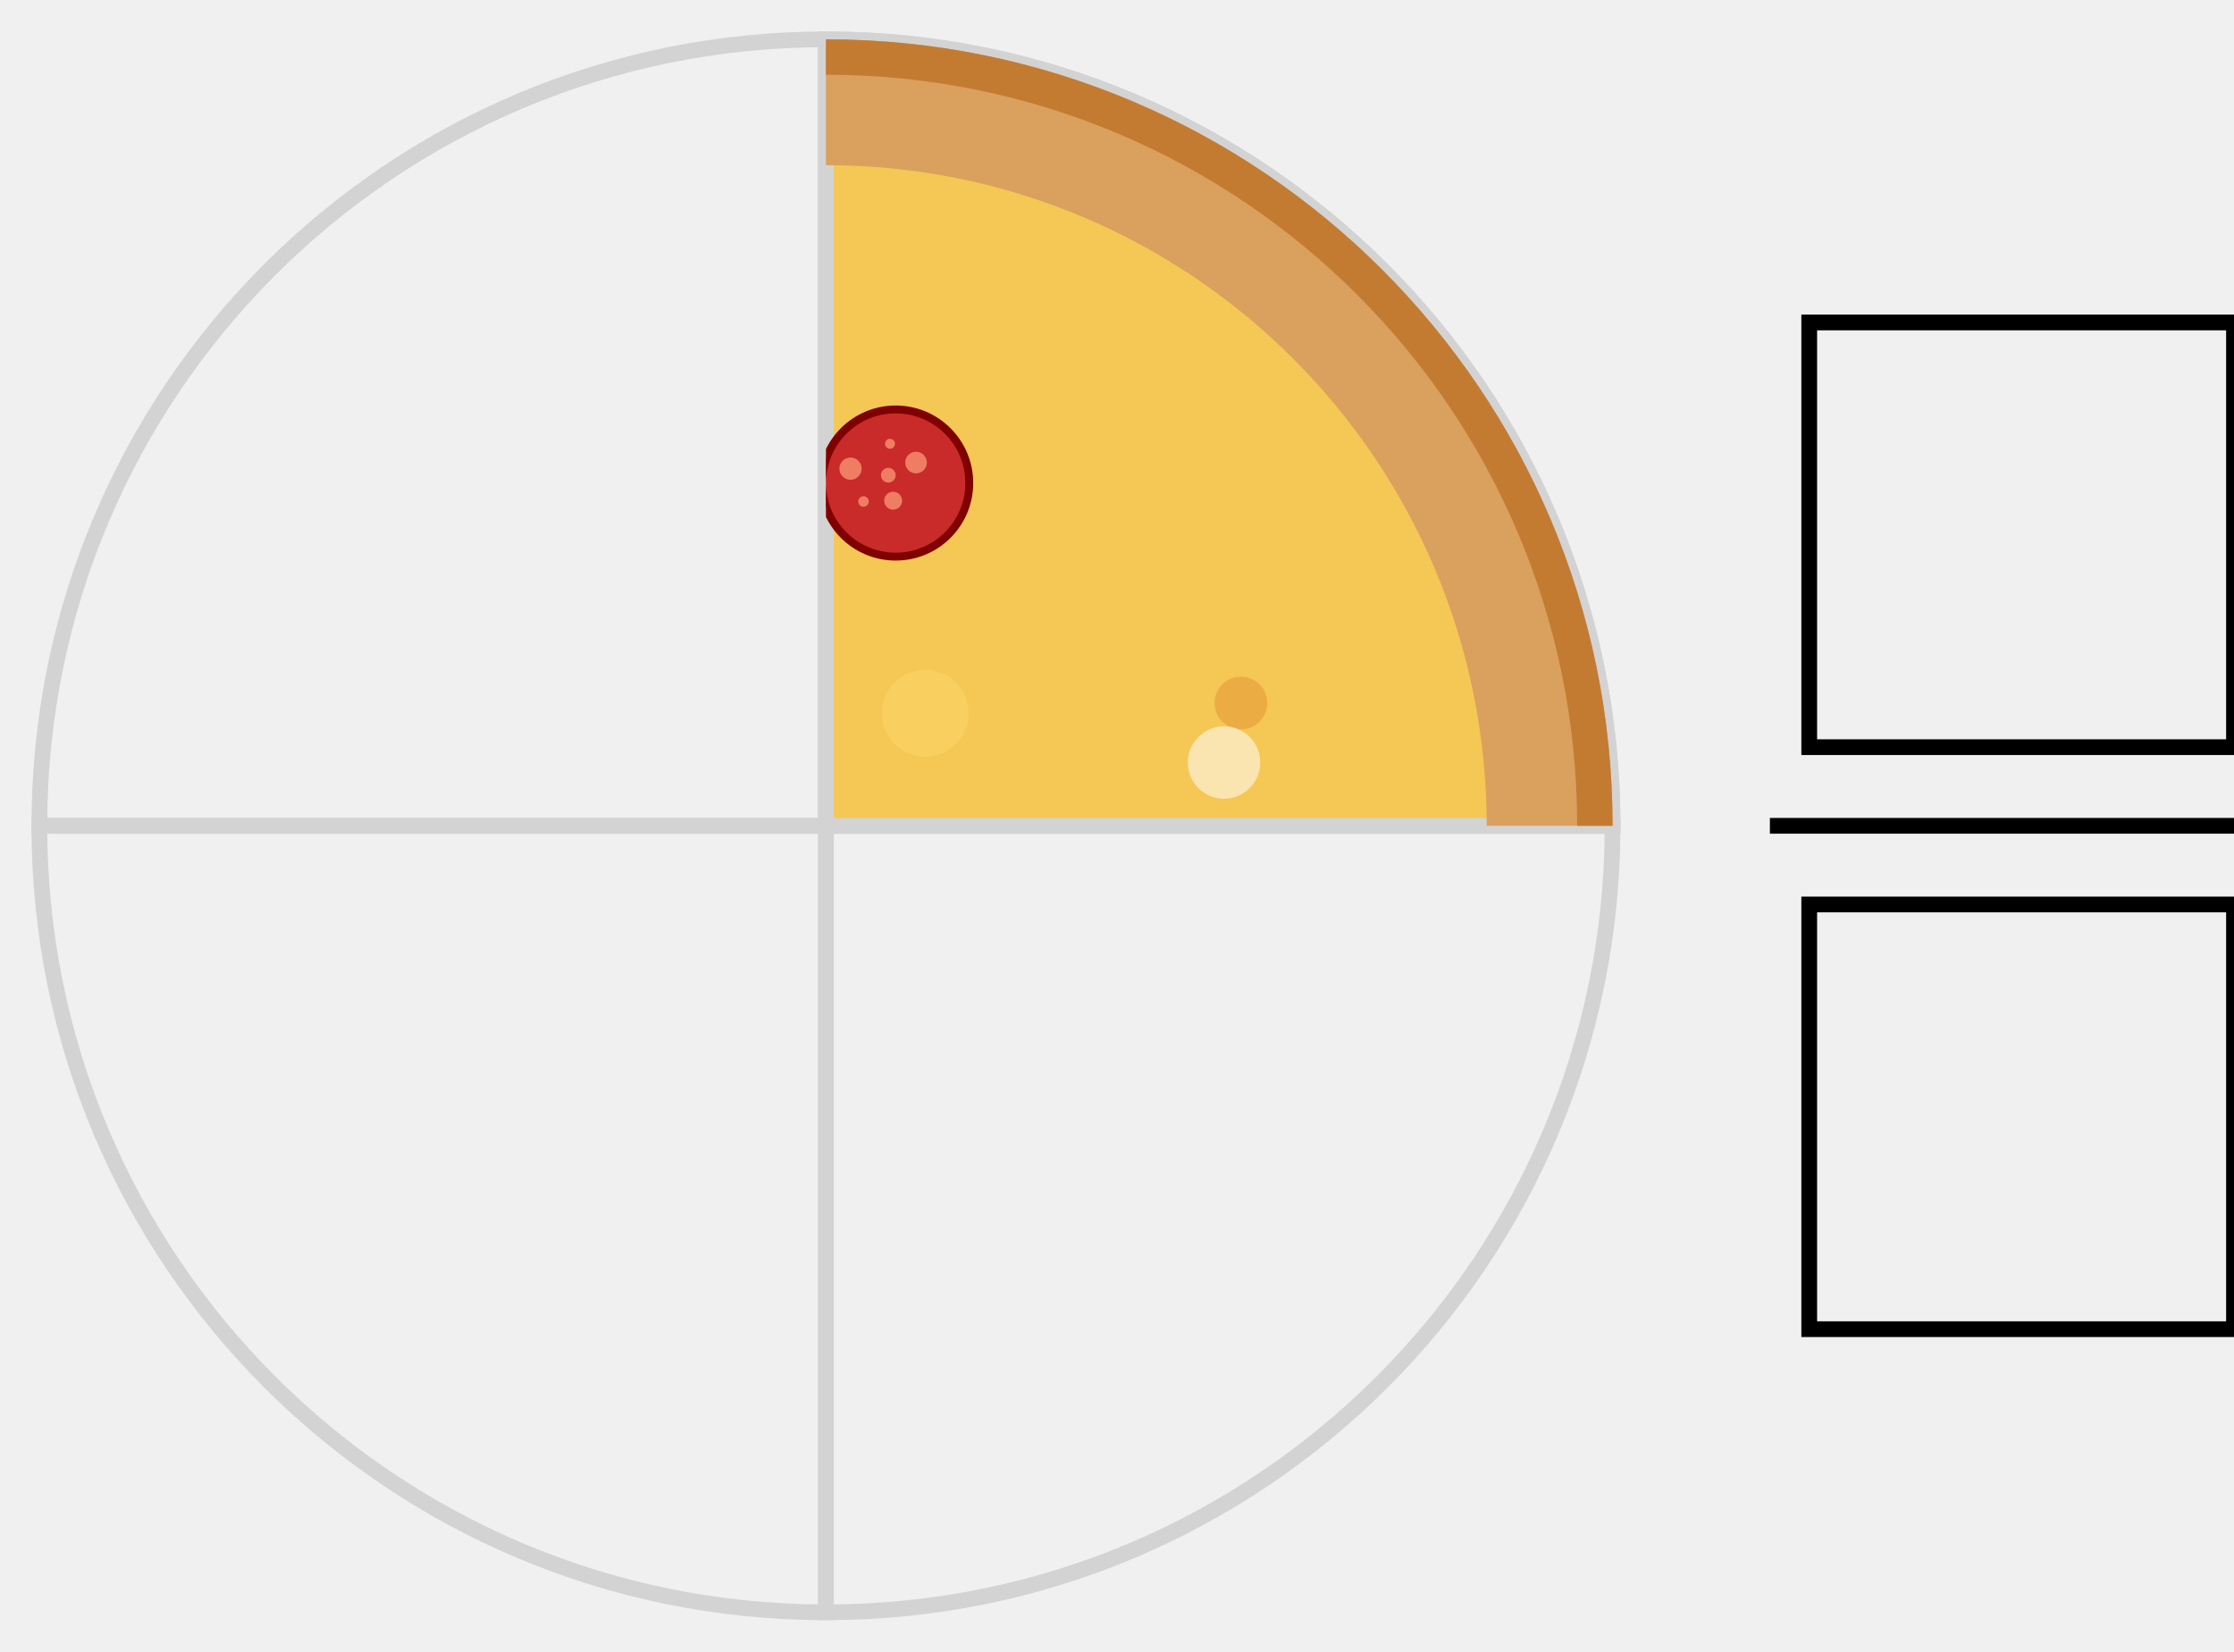
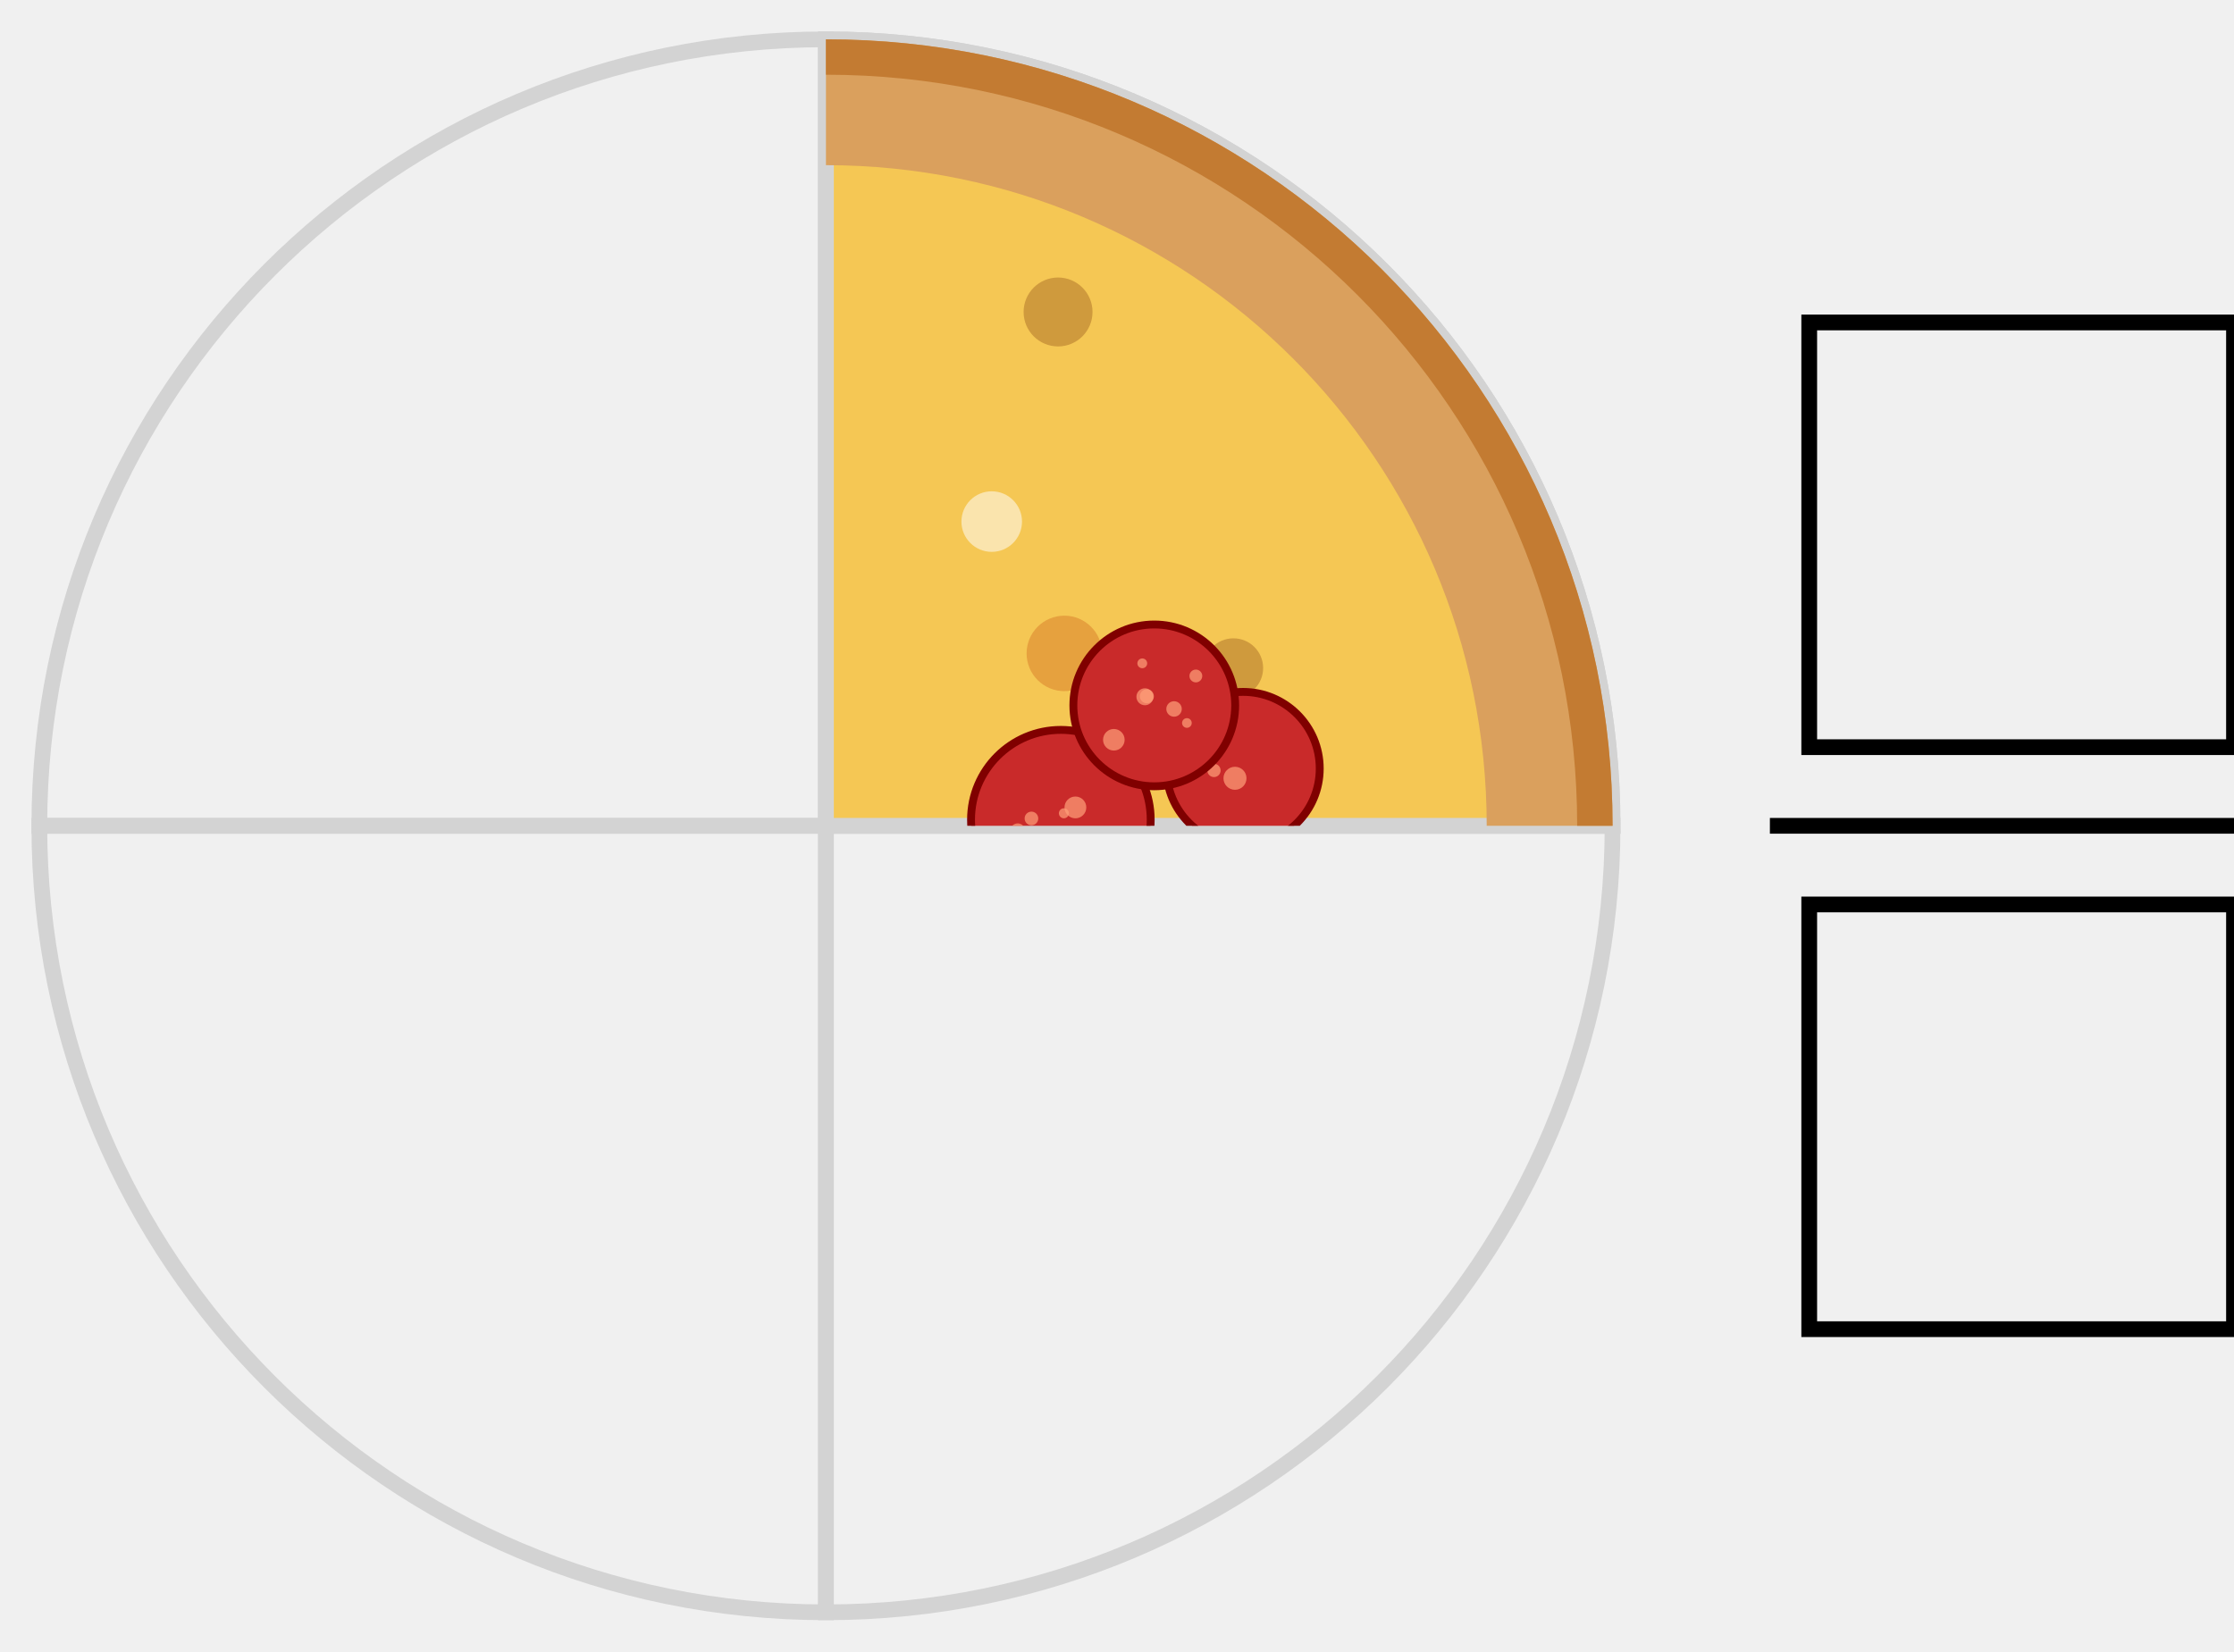
<svg xmlns="http://www.w3.org/2000/svg" xmlns:xlink="http://www.w3.org/1999/xlink" width="284.0" height="210" viewBox="0 0 284.0 210">
  <defs>
-     <clipPath id="clip-4434729616-4503584848">
+     <clipPath id="clip-4434270864-4433618896">
      <path d="M105.0,105.0 L105.0,5.0 A100,100,0,0,1,205.0,105.0 Z" fill="none" />
    </clipPath>
  </defs>
  <g>
    <path d="M105.0,105.0 L105.0,5.0 A100,100,0,0,1,205.0,105.0 Z" fill="none" stroke="lightgray" stroke-width="2" />
    <path d="M105.0,105.0 L205.0,105.0 A100,100,0,0,1,105.0,205.0 Z" fill="none" stroke="lightgray" stroke-width="2" />
    <path d="M105.0,105.0 L105.0,205.0 A100,100,0,0,1,5.0,105 Z" fill="none" stroke="lightgray" stroke-width="2" />
    <path d="M105.0,105.0 L5.0,105 A100,100,0,0,1,105,5.0 Z" fill="none" stroke="lightgray" stroke-width="2" />
    <path d="M105.0,105.0 L105.0,5.0 A100,100,0,0,1,205.0,105.0 Z" fill="#F5C754" stroke="lightgray" stroke-width="2" />
-     <use xlink:href="#clip-4434729616-4503584848" />
-     <g clip-path="url(#clip-4434729616-4503584848)">
+     <use xlink:href="#clip-4434270864-4433618896" />
+     <g clip-path="url(#clip-4434270864-4433618896)">
      <circle cx="105.0" cy="105.0" r="92" stroke="#DAA05D" stroke-width="16" fill="none" />
      <circle cx="105.0" cy="105.0" r="98" stroke="#C37B32" stroke-width="5" fill="none" />
-       <circle cx="117.612" cy="90.694" r="5.521" fill="#FFDE75" fill-opacity="0.391" />
-       <circle cx="96.54" cy="104.829" r="4.827" fill="#FFDE75" fill-opacity="0.415" />
-       <circle cx="27.113" cy="121.604" r="2.285" fill="#FFFFFF" fill-opacity="0.392" />
-       <circle cx="109.597" cy="173.988" r="4.641" fill="#8B4513" fill-opacity="0.4" />
-       <circle cx="122.472" cy="118.606" r="5.37" fill="#FFFFFF" fill-opacity="0.375" />
-       <circle cx="161.247" cy="131.705" r="2.723" fill="#FFDE75" fill-opacity="0.596" />
-       <circle cx="157.753" cy="89.388" r="3.347" fill="#D2691E" fill-opacity="0.287" />
-       <circle cx="43.391" cy="51.73" r="4.635" fill="#FFFFFF" fill-opacity="0.411" />
-       <circle cx="60.829" cy="159.14" r="2.858" fill="#FFFFFF" fill-opacity="0.485" />
-       <circle cx="184.655" cy="118.526" r="5.401" fill="#FFFFFF" fill-opacity="0.494" />
-       <circle cx="174.948" cy="127.926" r="4.214" fill="#FFFFFF" fill-opacity="0.578" />
-       <circle cx="117.436" cy="110.434" r="3.121" fill="#8B4513" fill-opacity="0.537" />
-       <circle cx="155.605" cy="96.952" r="4.607" fill="#FFFFFF" fill-opacity="0.539" />
-       <circle cx="78.656" cy="62.597" r="3.589" fill="#FFFFFF" fill-opacity="0.435" />
-       <circle cx="78.551" cy="141.671" r="4.099" fill="#8B4513" fill-opacity="0.459" />
-       <circle cx="92.784" cy="54.94" r="9.042" fill="#C92A2A" stroke="#800000" stroke-width="1" />
-       <circle cx="96.364" cy="51.407" r="1.003" fill="#FFA07A" fill-opacity="0.7" />
-       <circle cx="89.926" cy="58.147" r="0.591" fill="#FFA07A" fill-opacity="0.7" />
-       <circle cx="87.5" cy="52.274" r="0.936" fill="#FFA07A" fill-opacity="0.7" />
-       <circle cx="161.231" cy="148.67" r="10.511" fill="#C92A2A" stroke="#800000" stroke-width="1" />
-       <circle cx="166.351" cy="152.691" r="1.139" fill="#FFA07A" fill-opacity="0.7" />
-       <circle cx="162.067" cy="147.061" r="1.468" fill="#FFA07A" fill-opacity="0.7" />
-       <circle cx="167.015" cy="145.685" r="1.381" fill="#FFA07A" fill-opacity="0.7" />
-       <circle cx="67.776" cy="147.388" r="9.666" fill="#C92A2A" stroke="#800000" stroke-width="1" />
-       <circle cx="72.372" cy="153.103" r="0.622" fill="#FFA07A" fill-opacity="0.7" />
-       <circle cx="67.784" cy="144.23" r="0.612" fill="#FFA07A" fill-opacity="0.7" />
-       <circle cx="67.784" cy="149.909" r="0.621" fill="#FFA07A" fill-opacity="0.7" />
-       <circle cx="65.538" cy="148.083" r="1.179" fill="#FFA07A" fill-opacity="0.7" />
-       <circle cx="71.472" cy="150.967" r="1.104" fill="#FFA07A" fill-opacity="0.7" />
-       <circle cx="113.864" cy="61.416" r="9.358" fill="#C92A2A" stroke="#800000" stroke-width="1" />
-       <circle cx="113.142" cy="56.425" r="0.636" fill="#FFA07A" fill-opacity="0.7" />
-       <circle cx="112.925" cy="60.42" r="0.938" fill="#FFA07A" fill-opacity="0.7" />
-       <circle cx="108.124" cy="59.588" r="1.417" fill="#FFA07A" fill-opacity="0.7" />
-       <circle cx="116.45" cy="58.813" r="1.377" fill="#FFA07A" fill-opacity="0.7" />
-       <circle cx="109.773" cy="63.765" r="0.67" fill="#FFA07A" fill-opacity="0.7" />
-       <circle cx="113.541" cy="63.659" r="1.141" fill="#FFA07A" fill-opacity="0.7" />
+       <circle cx="83.277" cy="180.897" r="3.645" fill="#D2691E" fill-opacity="0.252" />
+       <circle cx="152.601" cy="117.943" r="5.197" fill="#FFDE75" fill-opacity="0.201" />
+       <circle cx="43.971" cy="79.412" r="5.373" fill="#FFDE75" fill-opacity="0.309" />
+       <circle cx="156.801" cy="84.937" r="3.776" fill="#8B4513" fill-opacity="0.35" />
+       <circle cx="126.074" cy="66.317" r="3.85" fill="#FFFFFF" fill-opacity="0.517" />
+       <circle cx="48.028" cy="111.918" r="2.203" fill="#FFDE75" fill-opacity="0.247" />
+       <circle cx="134.508" cy="39.666" r="4.381" fill="#8B4513" fill-opacity="0.35" />
+       <circle cx="121.993" cy="140.329" r="3.645" fill="#FFDE75" fill-opacity="0.401" />
+       <circle cx="165.462" cy="135.964" r="5.559" fill="#FFDE75" fill-opacity="0.288" />
+       <circle cx="82.095" cy="109.976" r="3.825" fill="#8B4513" fill-opacity="0.516" />
+       <circle cx="107.404" cy="173.154" r="4.887" fill="#D2691E" fill-opacity="0.213" />
+       <circle cx="135.306" cy="83.079" r="4.798" fill="#D2691E" fill-opacity="0.403" />
+       <circle cx="134.531" cy="160.004" r="3.098" fill="#FFFFFF" fill-opacity="0.473" />
+       <circle cx="66.508" cy="105.052" r="2.506" fill="#D2691E" fill-opacity="0.373" />
+       <circle cx="60.197" cy="87.658" r="4.062" fill="#FFFFFF" fill-opacity="0.455" />
+       <circle cx="158.028" cy="97.717" r="9.745" fill="#C92A2A" stroke="#800000" stroke-width="1" />
+       <circle cx="154.903" cy="95.535" r="0.695" fill="#FFA07A" fill-opacity="0.7" />
+       <circle cx="154.33" cy="97.96" r="0.845" fill="#FFA07A" fill-opacity="0.7" />
+       <circle cx="156.999" cy="98.956" r="1.464" fill="#FFA07A" fill-opacity="0.7" />
+       <circle cx="102.156" cy="129.967" r="10.817" fill="#C92A2A" stroke="#800000" stroke-width="1" />
+       <circle cx="103.801" cy="129.322" r="1.375" fill="#FFA07A" fill-opacity="0.7" />
+       <circle cx="103.47" cy="132.737" r="0.661" fill="#FFA07A" fill-opacity="0.7" />
+       <circle cx="104.32" cy="127.638" r="0.744" fill="#FFA07A" fill-opacity="0.7" />
+       <circle cx="105.567" cy="128.109" r="0.631" fill="#FFA07A" fill-opacity="0.7" />
+       <circle cx="103.589" cy="132.509" r="1.2" fill="#FFA07A" fill-opacity="0.7" />
+       <circle cx="97.25" cy="131.978" r="0.824" fill="#FFA07A" fill-opacity="0.7" />
+       <circle cx="103.87" cy="124.225" r="0.759" fill="#FFA07A" fill-opacity="0.7" />
+       <circle cx="134.864" cy="104.223" r="11.42" fill="#C92A2A" stroke="#800000" stroke-width="1" />
+       <circle cx="129.38" cy="105.666" r="0.973" fill="#FFA07A" fill-opacity="0.7" />
+       <circle cx="135.249" cy="103.406" r="0.638" fill="#FFA07A" fill-opacity="0.7" />
+       <circle cx="139.691" cy="109.851" r="0.672" fill="#FFA07A" fill-opacity="0.7" />
+       <circle cx="131.123" cy="104.063" r="0.867" fill="#FFA07A" fill-opacity="0.7" />
+       <circle cx="140.225" cy="106.795" r="0.785" fill="#FFA07A" fill-opacity="0.7" />
+       <circle cx="137.379" cy="109.593" r="1.269" fill="#FFA07A" fill-opacity="0.7" />
+       <circle cx="136.711" cy="102.661" r="1.386" fill="#FFA07A" fill-opacity="0.7" />
+       <circle cx="146.739" cy="89.688" r="10.285" fill="#C92A2A" stroke="#800000" stroke-width="1" />
+       <circle cx="150.887" cy="91.925" r="0.615" fill="#FFA07A" fill-opacity="0.7" />
+       <circle cx="141.599" cy="94.058" r="1.372" fill="#FFA07A" fill-opacity="0.7" />
+       <circle cx="145.798" cy="88.531" r="0.891" fill="#FFA07A" fill-opacity="0.7" />
+       <circle cx="145.546" cy="88.592" r="1.078" fill="#FFA07A" fill-opacity="0.7" />
+       <circle cx="145.214" cy="84.341" r="0.624" fill="#FFA07A" fill-opacity="0.7" />
+       <circle cx="152.025" cy="85.948" r="0.815" fill="#FFA07A" fill-opacity="0.7" />
+       <circle cx="149.252" cy="90.142" r="0.984" fill="#FFA07A" fill-opacity="0.7" />
    </g>
    <rect x="230.0" y="41.0" width="54.0" height="54.0" fill="none" stroke="black" stroke-width="2" />
    <rect x="230.0" y="115.0" width="54.0" height="54.0" fill="none" stroke="black" stroke-width="2" />
    <path d="M225.0,105.0 L289.0,105.0" stroke="black" stroke-width="2" />
  </g>
</svg>
